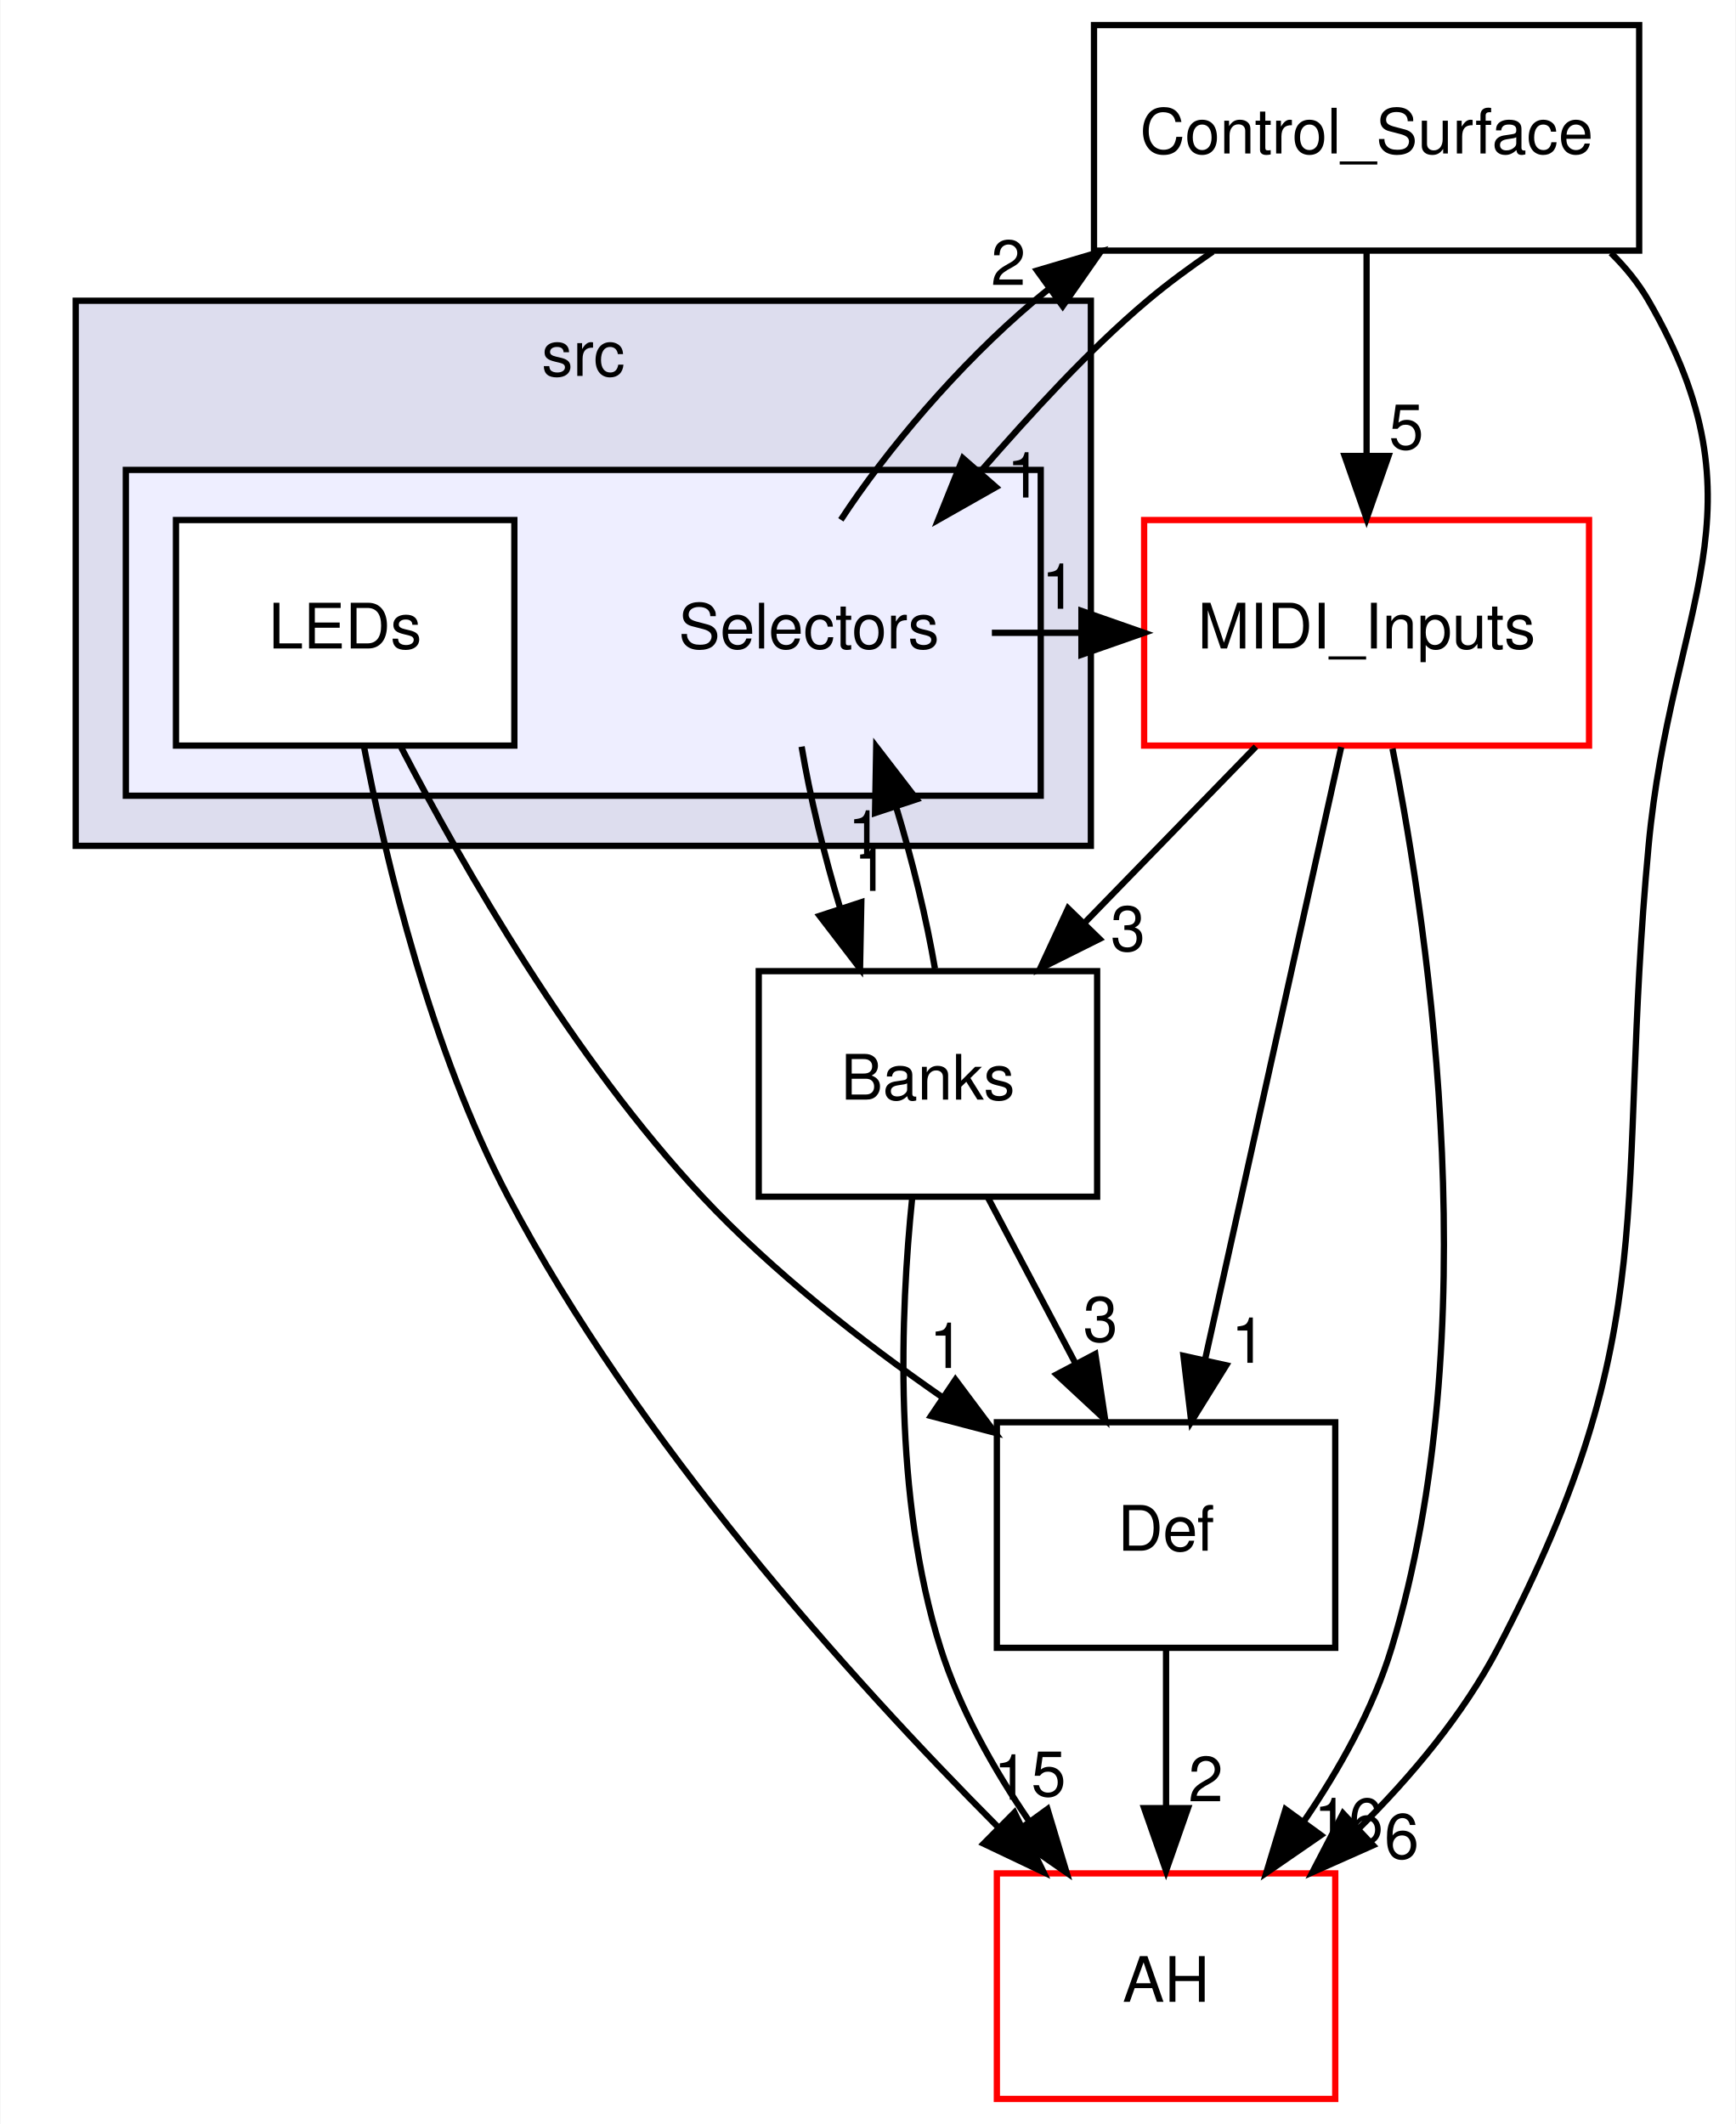
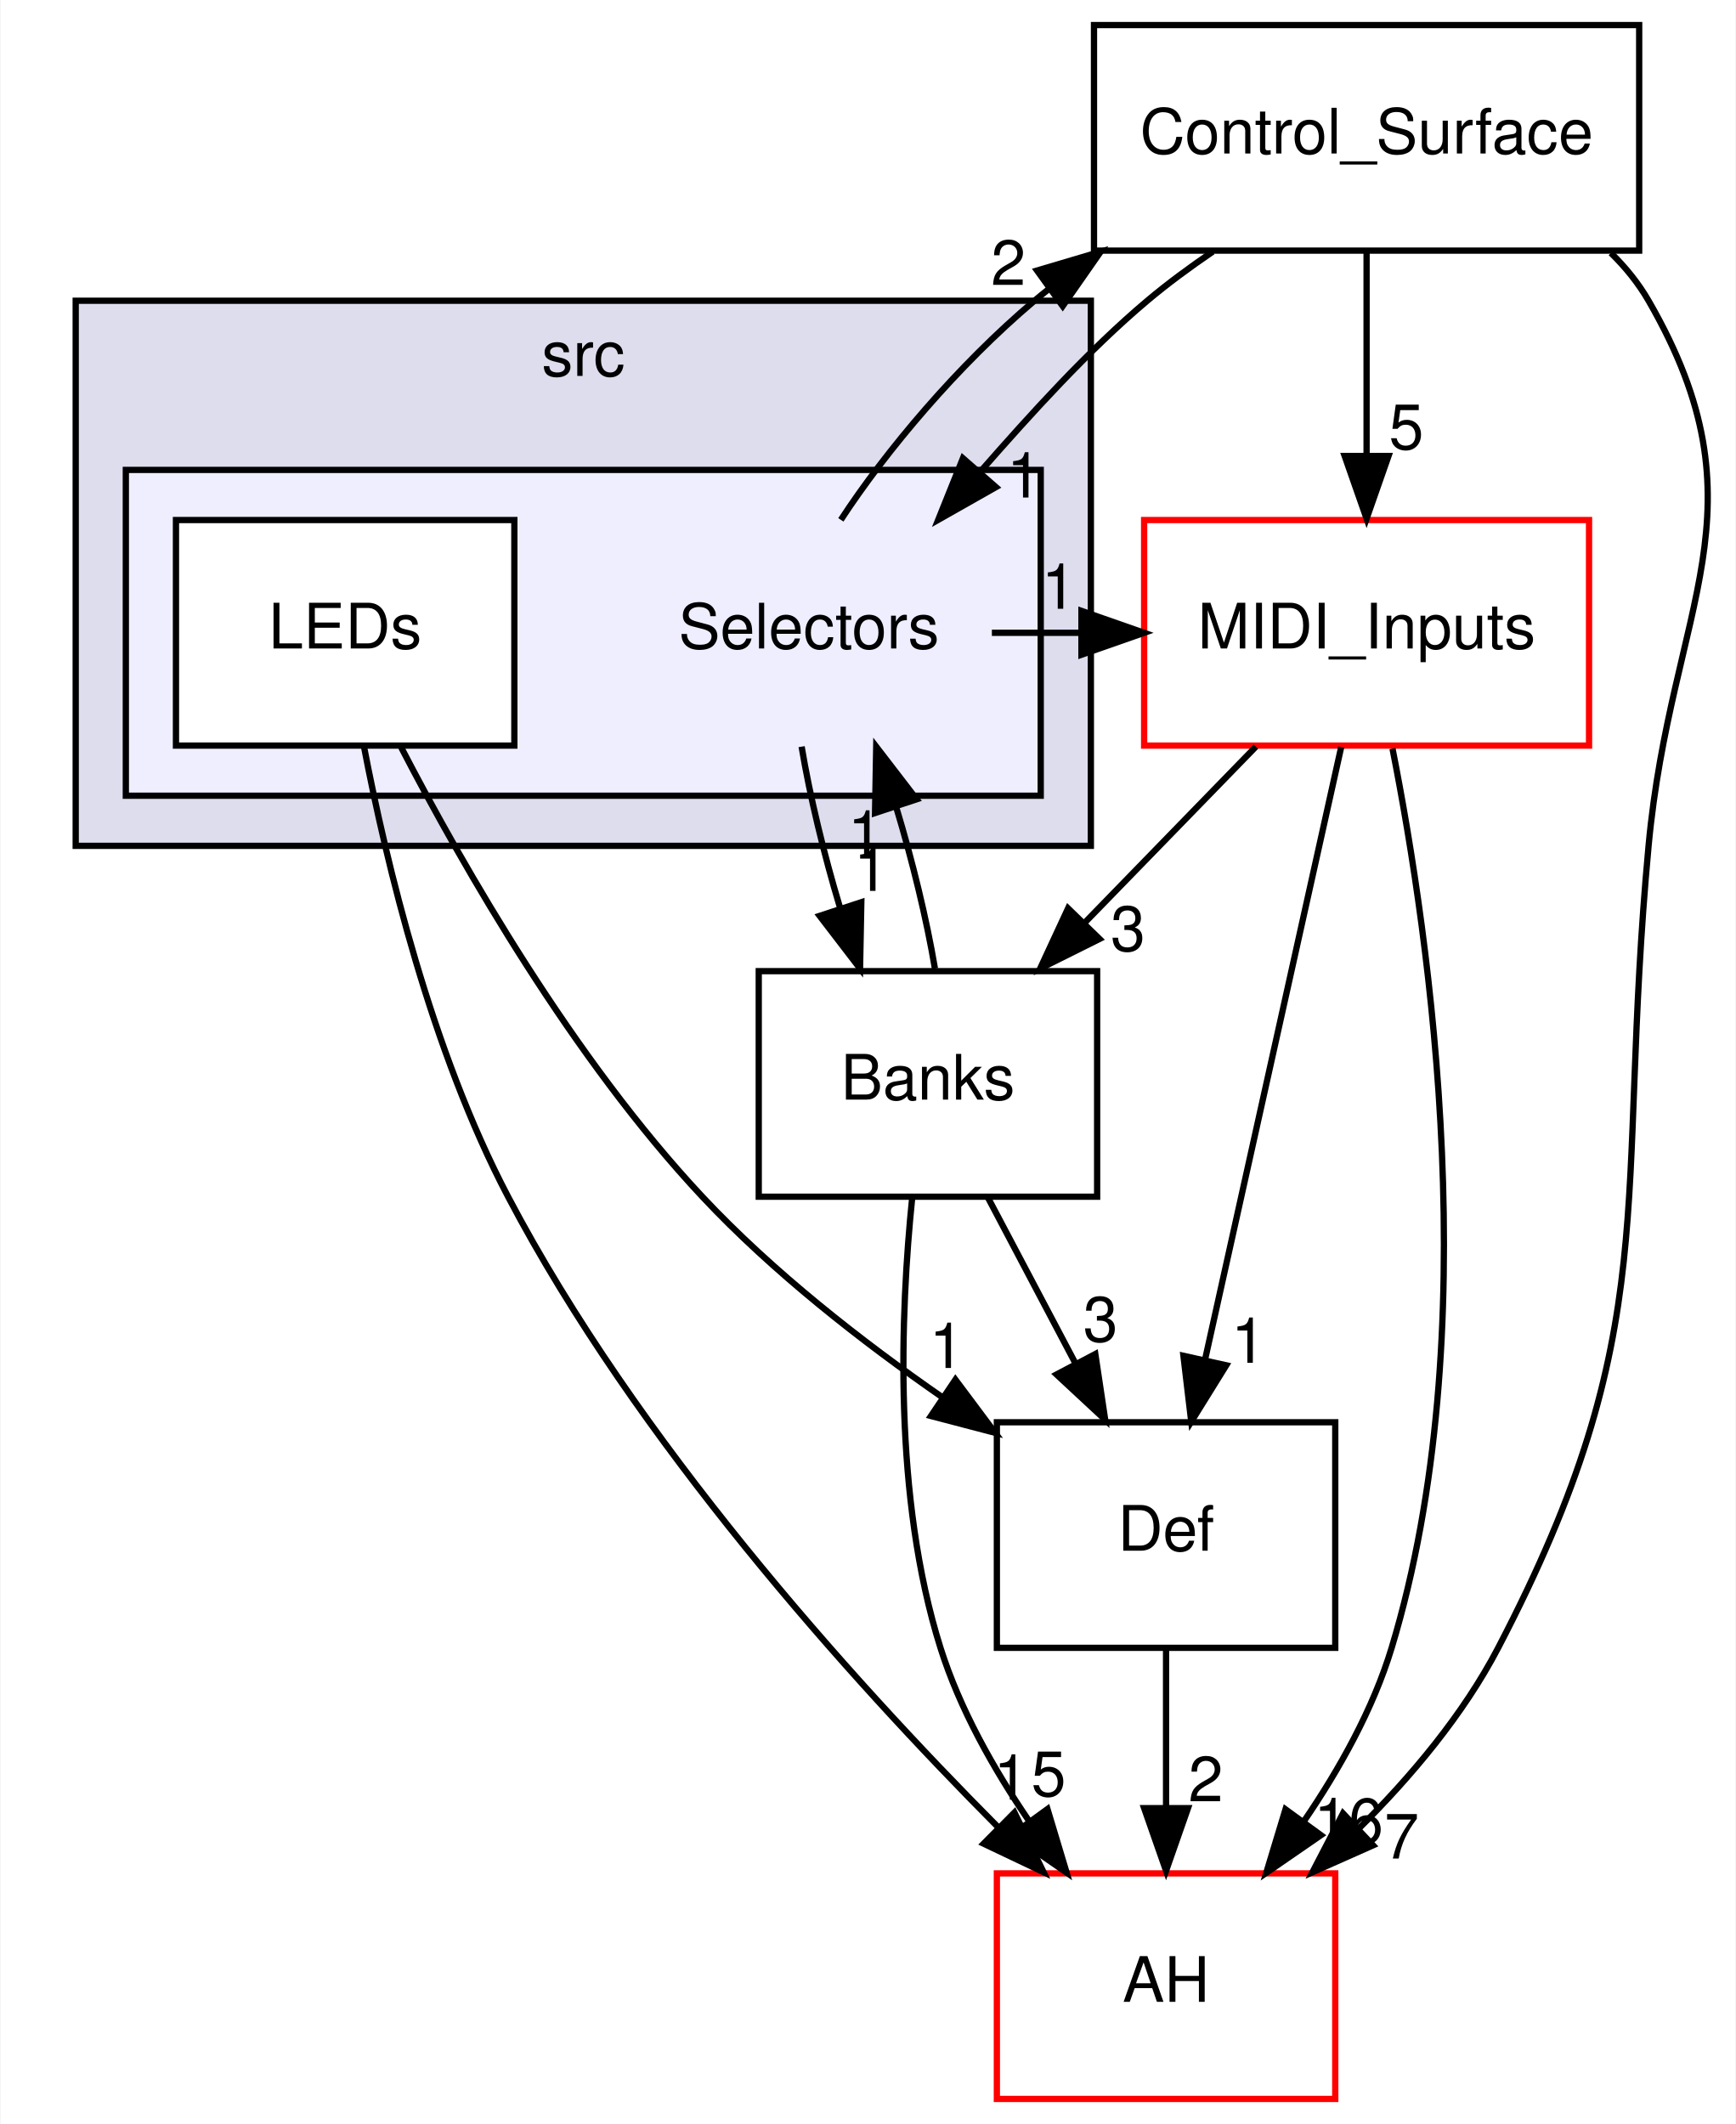
<svg xmlns="http://www.w3.org/2000/svg" xmlns:xlink="http://www.w3.org/1999/xlink" width="277pt" height="339pt" viewBox="0.00 0.00 276.84 339.00">
  <g id="graph0" class="graph" transform="scale(1 1) rotate(0) translate(4 335)">
    <polygon fill="#ffffff" stroke="transparent" points="-4,4 -4,-335 272.843,-335 272.843,4 -4,4" />
    <g id="clust1" class="cluster">
      <g id="a_clust1">
        <a xlink:href="dir_68267d1309a1af8e8297ef4c3efbcdba.html" target="_top" xlink:title="src">
          <polygon fill="#ddddee" stroke="#000000" points="8,-200 8,-287 170,-287 170,-200 8,-200" />
          <text text-anchor="middle" x="89" y="-275" font-family="Helvetica,sans-Serif" font-size="10.00" fill="#000000">src</text>
        </a>
      </g>
    </g>
    <g id="clust2" class="cluster">
      <g id="a_clust2">
        <a xlink:href="dir_ab77b90ed5338b1b1a87b678e21cf0af.html" target="_top">
          <polygon fill="#eeeeff" stroke="#000000" points="16,-208 16,-260 162,-260 162,-208 16,-208" />
        </a>
      </g>
    </g>
    <g id="node1" class="node">
      <text text-anchor="middle" x="125" y="-231.5" font-family="Helvetica,sans-Serif" font-size="10.00" fill="#000000">Selectors</text>
    </g>
    <g id="node5" class="node">
      <g id="a_node5">
        <a xlink:href="dir_0674f0083f2092f390ac2eb0a6bbcc00.html" target="_top" xlink:title="Control_Surface">
          <polygon fill="none" stroke="#000000" points="257.5,-331 170.5,-331 170.5,-295 257.5,-295 257.5,-331" />
          <text text-anchor="middle" x="214" y="-310.5" font-family="Helvetica,sans-Serif" font-size="10.00" fill="#000000">Control_Surface</text>
        </a>
      </g>
    </g>
    <g id="edge10" class="edge">
      <path fill="none" stroke="#000000" d="M130.104,-252.031C137.233,-262.962 148.816,-276.732 161,-287 161.712,-287.6 162.44,-288.195 163.182,-288.784" />
      <polygon fill="#000000" stroke="#000000" points="161.412,-291.823 171.57,-294.835 165.507,-286.146 161.412,-291.823" />
      <g id="a_edge10-headlabel">
        <a xlink:href="dir_000025_000020.html" target="_top" xlink:title="2">
          <text text-anchor="middle" x="156.836" y="-289.522" font-family="Helvetica,sans-Serif" font-size="10.00" fill="#000000">2</text>
        </a>
      </g>
    </g>
    <g id="node6" class="node">
      <g id="a_node6">
        <a xlink:href="dir_4b65e0e927a600dbbefc4f76cc5a7f7c.html" target="_top" xlink:title="MIDI_Inputs">
          <polygon fill="#ffffff" stroke="#ff0000" points="249.5,-252 178.5,-252 178.5,-216 249.5,-216 249.5,-252" />
          <text text-anchor="middle" x="214" y="-231.5" font-family="Helvetica,sans-Serif" font-size="10.00" fill="#000000">MIDI_Inputs</text>
        </a>
      </g>
    </g>
    <g id="edge11" class="edge">
      <path fill="none" stroke="#000000" d="M154.203,-234C158.885,-234 163.566,-234 168.247,-234" />
      <polygon fill="#000000" stroke="#000000" points="168.496,-237.5 178.496,-234 168.496,-230.5 168.496,-237.5" />
      <g id="a_edge11-headlabel">
        <a xlink:href="dir_000025_000005.html" target="_top" xlink:title="1">
          <text text-anchor="middle" x="164.901" y="-237.839" font-family="Helvetica,sans-Serif" font-size="10.00" fill="#000000">1</text>
        </a>
      </g>
    </g>
    <g id="node7" class="node">
      <g id="a_node7">
        <a xlink:href="dir_96809ae32da64306a703eb7e36380126.html" target="_top" xlink:title="Banks">
          <polygon fill="none" stroke="#000000" points="171,-180 117,-180 117,-144 171,-144 171,-180" />
          <text text-anchor="middle" x="144" y="-159.5" font-family="Helvetica,sans-Serif" font-size="10.00" fill="#000000">Banks</text>
        </a>
      </g>
    </g>
    <g id="edge12" class="edge">
      <path fill="none" stroke="#000000" d="M123.842,-215.831C125.138,-208.046 127.368,-198.773 129.971,-190.135" />
      <polygon fill="#000000" stroke="#000000" points="133.369,-191.006 133.165,-180.413 126.718,-188.821 133.369,-191.006" />
      <g id="a_edge12-headlabel">
        <a xlink:href="dir_000025_000008.html" target="_top" xlink:title="1">
          <text text-anchor="middle" x="134.944" y="-192.807" font-family="Helvetica,sans-Serif" font-size="10.00" fill="#000000">1</text>
        </a>
      </g>
    </g>
    <g id="node2" class="node">
      <g id="a_node2">
        <a xlink:href="dir_0ea78650b5b26d01d8953c5346ad63ec.html" target="_top" xlink:title="LEDs">
          <polygon fill="#ffffff" stroke="#000000" points="78,-252 24,-252 24,-216 78,-216 78,-252" />
          <text text-anchor="middle" x="51" y="-231.5" font-family="Helvetica,sans-Serif" font-size="10.00" fill="#000000">LEDs</text>
        </a>
      </g>
    </g>
    <g id="node3" class="node">
      <g id="a_node3">
        <a xlink:href="dir_15b6432dff6a6d357bf70f8fbf2cdf14.html" target="_top" xlink:title="AH">
          <polygon fill="#ffffff" stroke="#ff0000" points="209,-36 155,-36 155,0 209,0 209,-36" />
          <text text-anchor="middle" x="182" y="-15.5" font-family="Helvetica,sans-Serif" font-size="10.00" fill="#000000">AH</text>
        </a>
      </g>
    </g>
    <g id="edge2" class="edge">
      <path fill="none" stroke="#000000" d="M53.984,-215.942C57.587,-197.168 64.743,-167.323 77,-144 97.439,-105.107 131.385,-67.323 155.131,-43.442" />
      <polygon fill="#000000" stroke="#000000" points="157.808,-45.716 162.452,-36.193 152.883,-40.742 157.808,-45.716" />
      <g id="a_edge2-headlabel">
        <a xlink:href="dir_000041_000001.html" target="_top" xlink:title="1">
          <text text-anchor="middle" x="157.252" y="-47.763" font-family="Helvetica,sans-Serif" font-size="10.00" fill="#000000">1</text>
        </a>
      </g>
    </g>
    <g id="node4" class="node">
      <g id="a_node4">
        <a xlink:href="dir_c90f87021e89d05236fc514cb49c4dcf.html" target="_top" xlink:title="Def">
          <polygon fill="none" stroke="#000000" points="209,-108 155,-108 155,-72 209,-72 209,-108" />
          <text text-anchor="middle" x="182" y="-87.5" font-family="Helvetica,sans-Serif" font-size="10.00" fill="#000000">Def</text>
        </a>
      </g>
    </g>
    <g id="edge3" class="edge">
      <path fill="none" stroke="#000000" d="M59.944,-215.71C69.921,-196.476 87.396,-166.007 108,-144 119.235,-132 133.461,-120.887 146.43,-111.902" />
      <polygon fill="#000000" stroke="#000000" points="148.387,-114.804 154.728,-106.316 144.478,-108.997 148.387,-114.804" />
      <g id="a_edge3-headlabel">
        <a xlink:href="dir_000041_000016.html" target="_top" xlink:title="1">
          <text text-anchor="middle" x="146.991" y="-116.666" font-family="Helvetica,sans-Serif" font-size="10.00" fill="#000000">1</text>
        </a>
      </g>
    </g>
    <g id="edge1" class="edge">
      <path fill="none" stroke="#000000" d="M182,-71.831C182,-64.131 182,-54.974 182,-46.417" />
      <polygon fill="#000000" stroke="#000000" points="185.5,-46.413 182,-36.413 178.5,-46.413 185.5,-46.413" />
      <g id="a_edge1-headlabel">
        <a xlink:href="dir_000016_000001.html" target="_top" xlink:title="2">
          <text text-anchor="middle" x="188.339" y="-47.508" font-family="Helvetica,sans-Serif" font-size="10.00" fill="#000000">2</text>
        </a>
      </g>
    </g>
    <g id="edge6" class="edge">
      <path fill="none" stroke="#000000" d="M189.451,-294.835C185.839,-292.374 182.257,-289.745 179,-287 169.577,-279.058 160.513,-269.022 152.449,-259.824" />
      <polygon fill="#000000" stroke="#000000" points="154.853,-257.256 145.636,-252.031 149.583,-261.863 154.853,-257.256" />
      <g id="a_edge6-headlabel">
        <a xlink:href="dir_000020_000025.html" target="_top" xlink:title="1">
          <text text-anchor="middle" x="159.357" y="-255.594" font-family="Helvetica,sans-Serif" font-size="10.00" fill="#000000">1</text>
        </a>
      </g>
    </g>
    <g id="edge4" class="edge">
      <path fill="none" stroke="#000000" d="M252.983,-294.631C255.32,-292.349 257.376,-289.813 259,-287 278.328,-253.511 262.578,-238.501 259,-200 253.644,-142.368 261.764,-123.321 235,-72 229.456,-61.37 221.129,-51.456 212.708,-43.099" />
      <polygon fill="#000000" stroke="#000000" points="215.032,-40.48 205.351,-36.176 210.235,-45.578 215.032,-40.48" />
      <g id="a_edge4-headlabel">
-         <a xlink:href="dir_000020_000001.html" target="_top" xlink:title="6">
-           <text text-anchor="middle" x="219.596" y="-38.375" font-family="Helvetica,sans-Serif" font-size="10.00" fill="#000000">6</text>
+         <a xlink:href="dir_000020_000001.html" target="_top" xlink:title="7">
+           <text text-anchor="middle" x="219.596" y="-38.375" font-family="Helvetica,sans-Serif" font-size="10.00" fill="#000000">7</text>
        </a>
      </g>
    </g>
    <g id="edge5" class="edge">
      <path fill="none" stroke="#000000" d="M214,-294.677C214,-285.105 214,-273.178 214,-262.437" />
      <polygon fill="#000000" stroke="#000000" points="217.5,-262.223 214,-252.223 210.5,-262.223 217.5,-262.223" />
      <g id="a_edge5-headlabel">
        <a xlink:href="dir_000020_000005.html" target="_top" xlink:title="5">
          <text text-anchor="middle" x="220.339" y="-263.318" font-family="Helvetica,sans-Serif" font-size="10.00" fill="#000000">5</text>
        </a>
      </g>
    </g>
    <g id="edge7" class="edge">
      <path fill="none" stroke="#000000" d="M218.135,-215.521C224.181,-184.908 233.164,-122.083 218,-72 215.044,-62.236 209.675,-52.623 203.97,-44.276" />
      <polygon fill="#000000" stroke="#000000" points="206.713,-42.097 197.99,-36.083 201.059,-46.224 206.713,-42.097" />
      <g id="a_edge7-headlabel">
        <a xlink:href="dir_000005_000001.html" target="_top" xlink:title="16">
          <text text-anchor="middle" x="211.125" y="-40.827" font-family="Helvetica,sans-Serif" font-size="10.00" fill="#000000">16</text>
        </a>
      </g>
    </g>
    <g id="edge8" class="edge">
      <path fill="none" stroke="#000000" d="M209.947,-215.762C204.465,-191.093 194.636,-146.86 188.216,-117.973" />
      <polygon fill="#000000" stroke="#000000" points="191.606,-117.092 186.02,-108.09 184.773,-118.611 191.606,-117.092" />
      <g id="a_edge8-headlabel">
        <a xlink:href="dir_000005_000016.html" target="_top" xlink:title="1">
          <text text-anchor="middle" x="195.157" y="-117.485" font-family="Helvetica,sans-Serif" font-size="10.00" fill="#000000">1</text>
        </a>
      </g>
    </g>
    <g id="edge9" class="edge">
      <path fill="none" stroke="#000000" d="M196.336,-215.831C188.027,-207.285 177.974,-196.944 168.908,-187.62" />
      <polygon fill="#000000" stroke="#000000" points="171.382,-185.143 161.902,-180.413 166.363,-190.023 171.382,-185.143" />
      <g id="a_edge9-headlabel">
        <a xlink:href="dir_000005_000008.html" target="_top" xlink:title="3">
          <text text-anchor="middle" x="175.923" y="-183.242" font-family="Helvetica,sans-Serif" font-size="10.00" fill="#000000">3</text>
        </a>
      </g>
    </g>
    <g id="edge15" class="edge">
      <path fill="none" stroke="#000000" d="M145.117,-180.413C143.802,-188.229 141.559,-197.511 138.947,-206.136" />
      <polygon fill="#000000" stroke="#000000" points="135.558,-205.238 135.747,-215.831 142.205,-207.433 135.558,-205.238" />
      <g id="a_edge15-headlabel">
        <a xlink:href="dir_000008_000025.html" target="_top" xlink:title="1">
          <text text-anchor="middle" x="133.989" y="-198.435" font-family="Helvetica,sans-Serif" font-size="10.00" fill="#000000">1</text>
        </a>
      </g>
    </g>
    <g id="edge13" class="edge">
      <path fill="none" stroke="#000000" d="M141.499,-143.932C139.599,-125.41 138.441,-96 146,-72 149.065,-62.269 154.465,-52.666 160.166,-44.318" />
      <polygon fill="#000000" stroke="#000000" points="163.077,-46.266 166.129,-36.12 157.416,-42.148 163.077,-46.266" />
      <g id="a_edge13-headlabel">
        <a xlink:href="dir_000008_000001.html" target="_top" xlink:title="5">
          <text text-anchor="middle" x="163.258" y="-48.343" font-family="Helvetica,sans-Serif" font-size="10.00" fill="#000000">5</text>
        </a>
      </g>
    </g>
    <g id="edge14" class="edge">
      <path fill="none" stroke="#000000" d="M153.589,-143.831C157.832,-135.792 162.912,-126.167 167.596,-117.292" />
      <polygon fill="#000000" stroke="#000000" points="170.71,-118.891 172.282,-108.413 164.519,-115.624 170.71,-118.891" />
      <g id="a_edge14-headlabel">
        <a xlink:href="dir_000008_000016.html" target="_top" xlink:title="3">
          <text text-anchor="middle" x="171.543" y="-120.895" font-family="Helvetica,sans-Serif" font-size="10.00" fill="#000000">3</text>
        </a>
      </g>
    </g>
  </g>
</svg>
